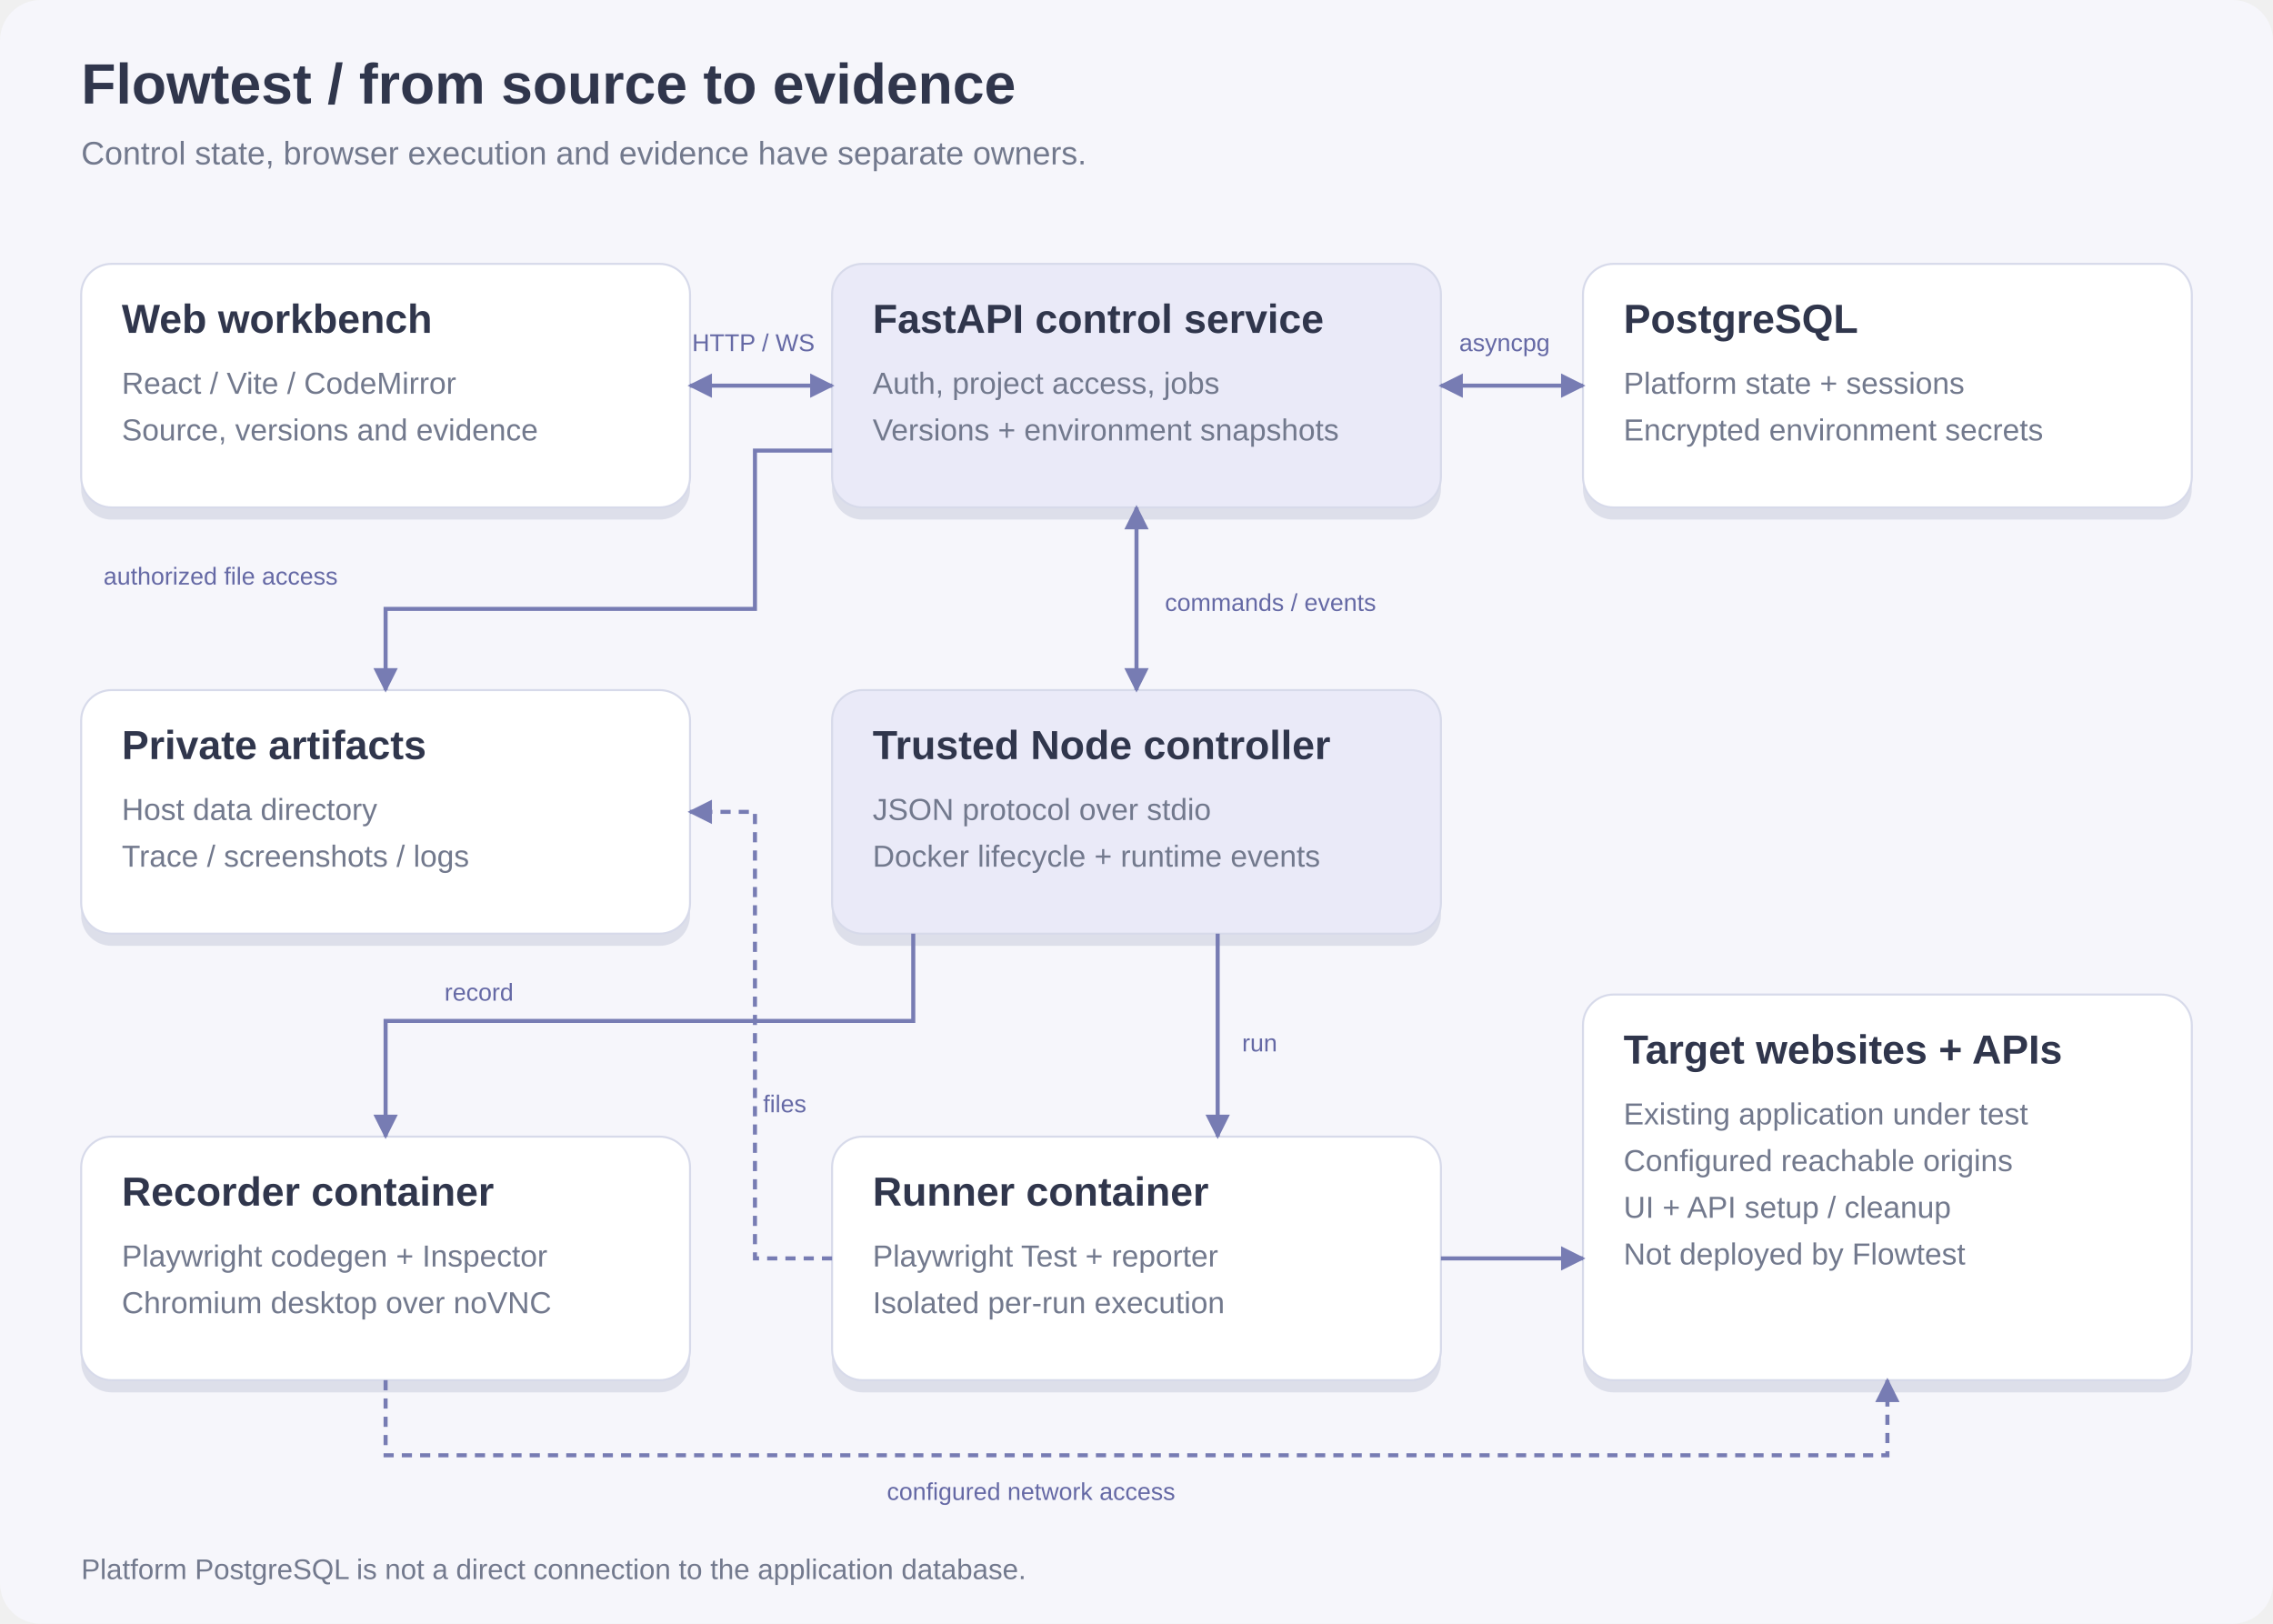
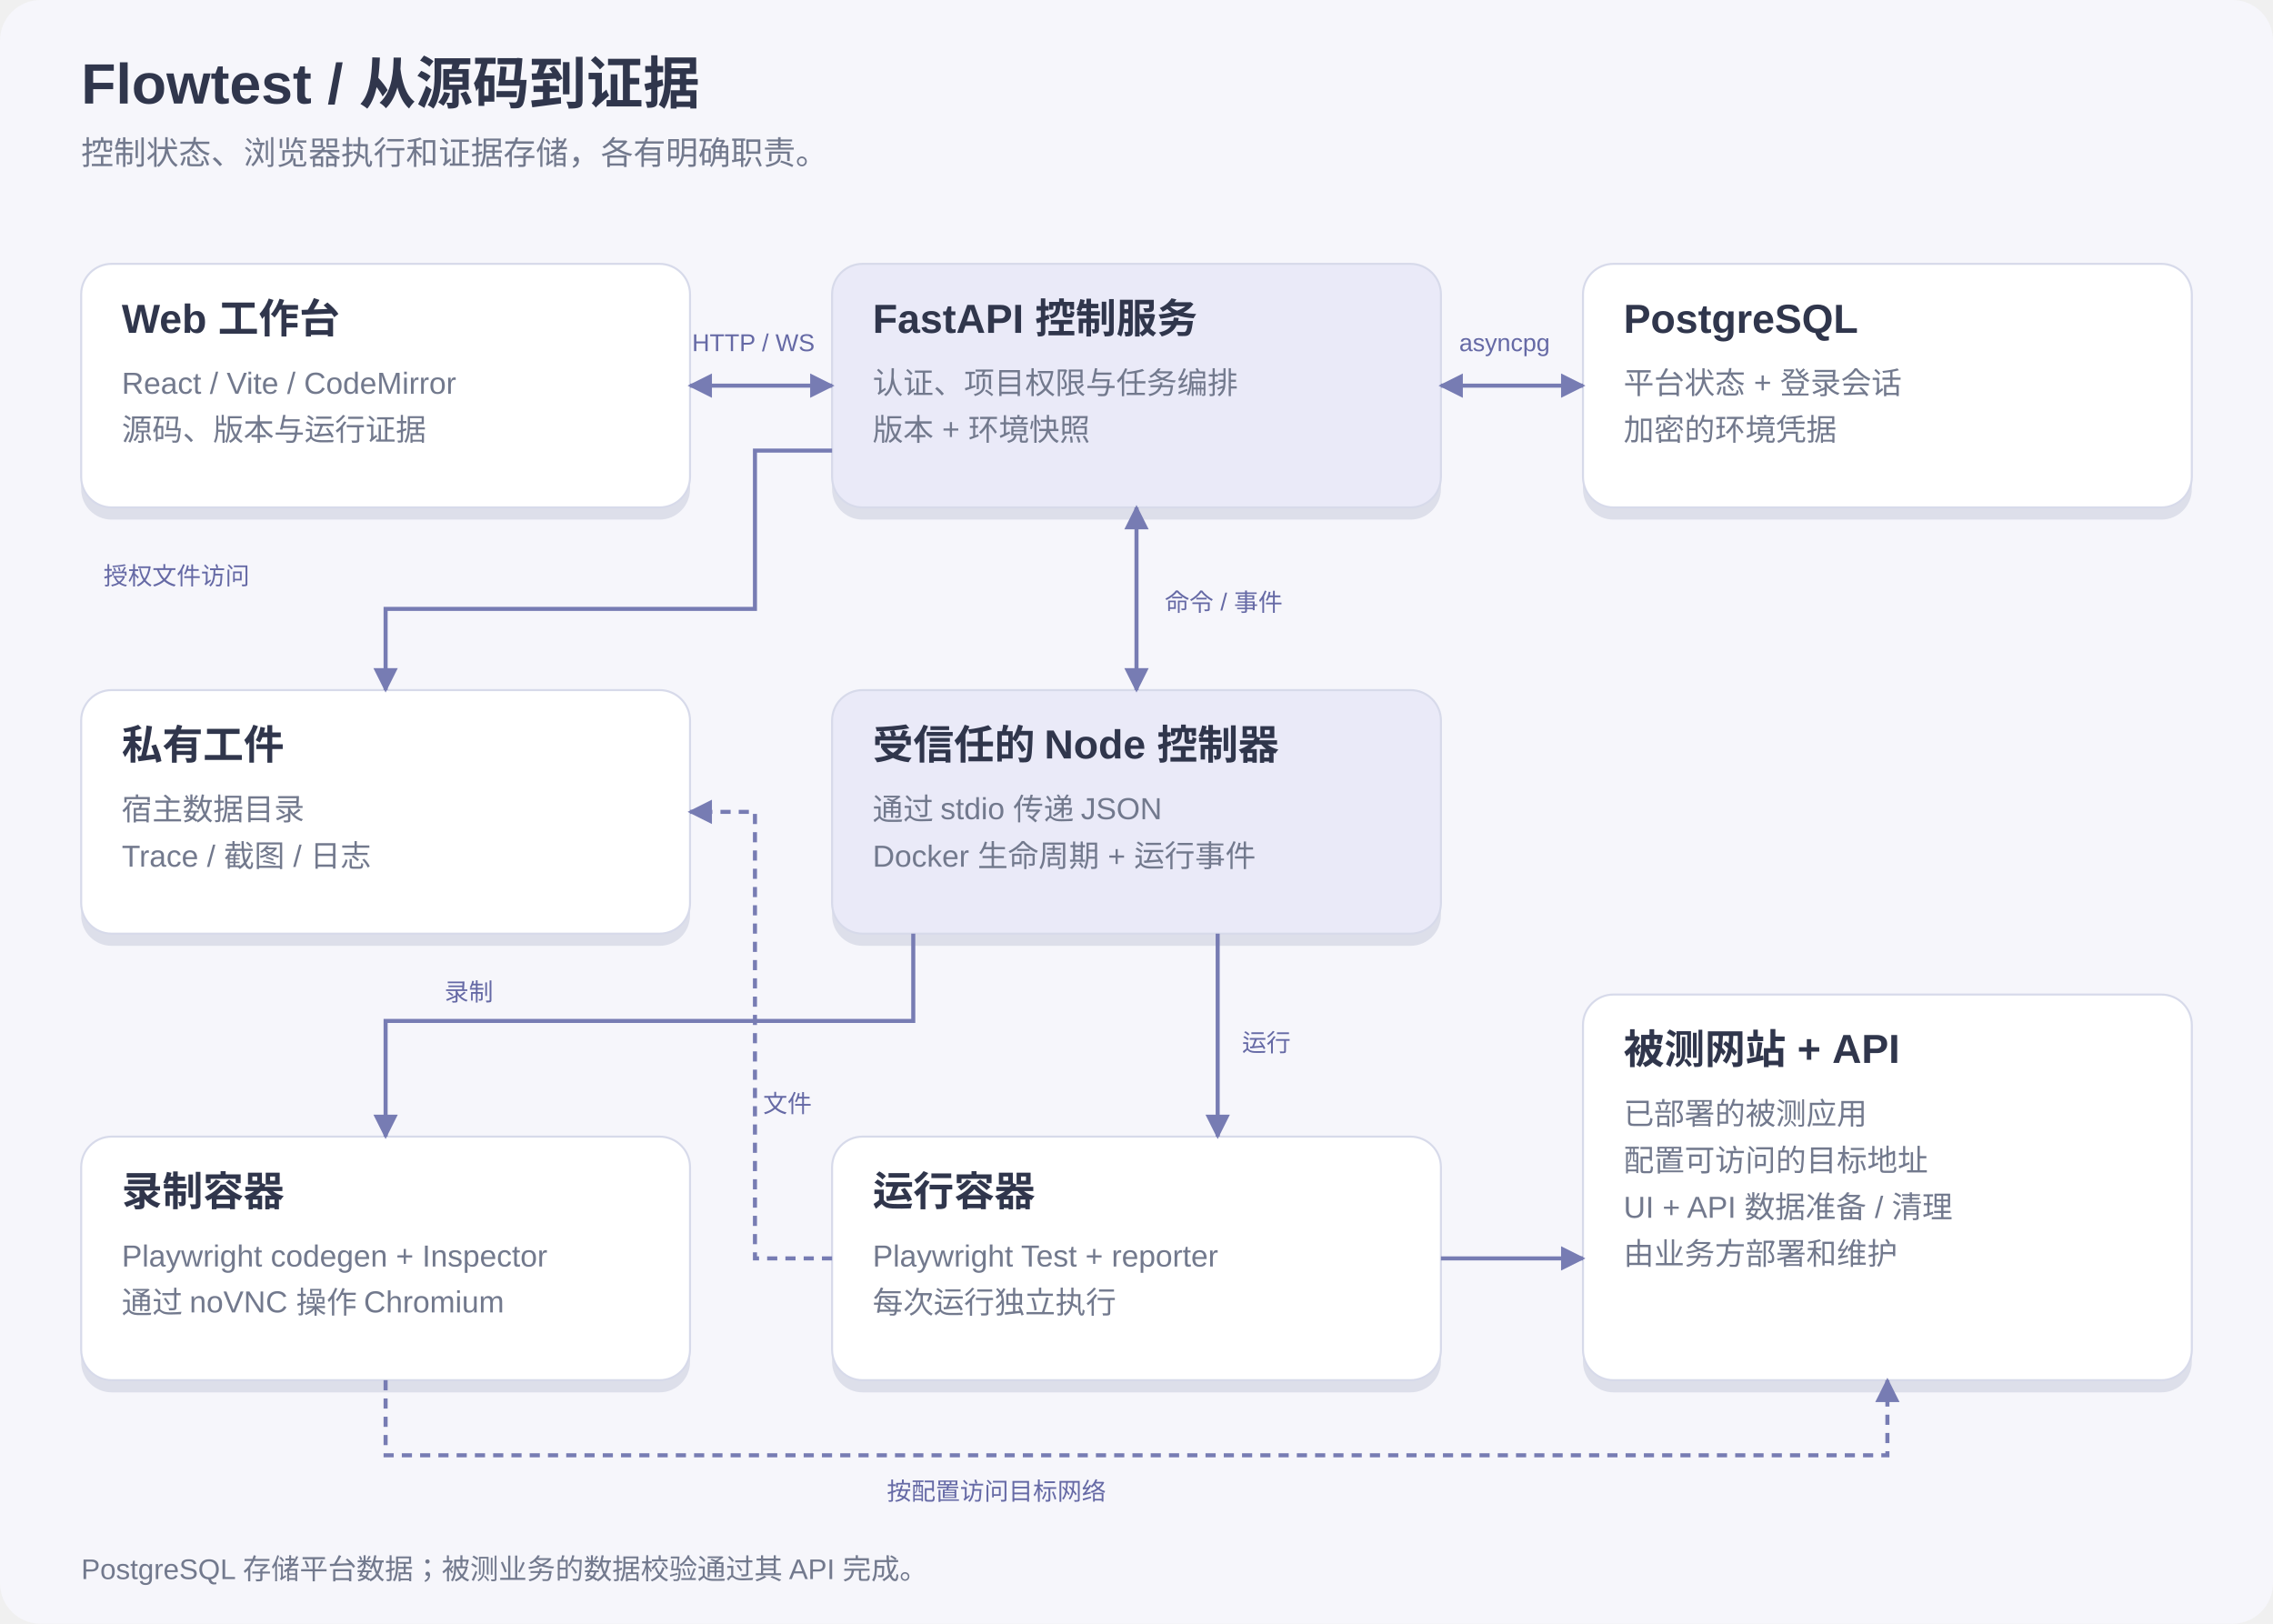
<svg xmlns="http://www.w3.org/2000/svg" width="1120" height="800" viewBox="0 0 1120 800" role="img" aria-labelledby="title desc">
  <defs>
    <marker id="arrow" viewBox="0 0 10 10" refX="9" refY="5" markerWidth="6" markerHeight="6" orient="auto-start-reverse">
      <path d="M0 0 L10 5 L0 10Z" fill="#777cb3" />
    </marker>
  </defs>
  <rect width="1120" height="800" rx="20" fill="#f6f6fb" />
-   <g font-family="Segoe UI,Arial,sans-serif" fill="#30364c">
-     <text x="40" y="51" font-size="28" font-weight="700">Flowtest / from source to evidence</text>
-     <text x="40" y="81" font-size="16" fill="#72798d">Control state, browser execution and evidence have separate owners.</text>
+   <g font-family="Microsoft YaHei, Segoe UI, Arial, sans-serif" fill="#30364c">
+     <text x="40" y="51" font-size="28" font-weight="700">Flowtest / 从源码到证据</text>
+     <text x="40" y="81" font-size="16" fill="#72798d">控制状态、浏览器执行和证据存储，各有明确职责。</text>
    <rect x="40" y="136" width="300" height="120" rx="15" fill="#dddfea" />
    <rect x="40" y="130" width="300" height="120" rx="15" fill="#ffffff" stroke="#d7daea" />
-     <text x="60" y="164" font-size="20" fill="#30364c" font-weight="700">Web workbench</text>
+     <text x="60" y="164" font-size="20" fill="#30364c" font-weight="700">Web 工作台</text>
    <text x="60" y="194" font-size="15" fill="#72798d" font-weight="400">React / Vite / CodeMirror</text>
-     <text x="60" y="217" font-size="15" fill="#72798d" font-weight="400">Source, versions and evidence</text>
+     <text x="60" y="217" font-size="15" fill="#72798d" font-weight="400">源码、版本与运行证据</text>
    <rect x="410" y="136" width="300" height="120" rx="15" fill="#dddfea" />
    <rect x="410" y="130" width="300" height="120" rx="15" fill="#eaeaf8" stroke="#d7daea" />
-     <text x="430" y="164" font-size="20" fill="#30364c" font-weight="700">FastAPI control service</text>
-     <text x="430" y="194" font-size="15" fill="#72798d" font-weight="400">Auth, project access, jobs</text>
-     <text x="430" y="217" font-size="15" fill="#72798d" font-weight="400">Versions + environment snapshots</text>
+     <text x="430" y="164" font-size="20" fill="#30364c" font-weight="700">FastAPI 控制服务</text>
+     <text x="430" y="194" font-size="15" fill="#72798d" font-weight="400">认证、项目权限与任务编排</text>
+     <text x="430" y="217" font-size="15" fill="#72798d" font-weight="400">版本 + 环境快照</text>
    <rect x="780" y="136" width="300" height="120" rx="15" fill="#dddfea" />
    <rect x="780" y="130" width="300" height="120" rx="15" fill="#ffffff" stroke="#d7daea" />
    <text x="800" y="164" font-size="20" fill="#30364c" font-weight="700">PostgreSQL</text>
-     <text x="800" y="194" font-size="15" fill="#72798d" font-weight="400">Platform state + sessions</text>
-     <text x="800" y="217" font-size="15" fill="#72798d" font-weight="400">Encrypted environment secrets</text>
+     <text x="800" y="194" font-size="15" fill="#72798d" font-weight="400">平台状态 + 登录会话</text>
+     <text x="800" y="217" font-size="15" fill="#72798d" font-weight="400">加密的环境凭据</text>
    <path d="M340 190 H410" fill="none" stroke="#777cb3" stroke-width="2" marker-end="url(#arrow)" marker-start="url(#arrow)" />
    <text x="341" y="173" font-size="12" fill="#6569a5" font-weight="400">HTTP / WS</text>
    <path d="M710 190 H780" fill="none" stroke="#777cb3" stroke-width="2" marker-end="url(#arrow)" marker-start="url(#arrow)" />
    <text x="719" y="173" font-size="12" fill="#6569a5" font-weight="400">asyncpg</text>
    <rect x="40" y="346" width="300" height="120" rx="15" fill="#dddfea" />
    <rect x="40" y="340" width="300" height="120" rx="15" fill="#ffffff" stroke="#d7daea" />
-     <text x="60" y="374" font-size="20" fill="#30364c" font-weight="700">Private artifacts</text>
-     <text x="60" y="404" font-size="15" fill="#72798d" font-weight="400">Host data directory</text>
-     <text x="60" y="427" font-size="15" fill="#72798d" font-weight="400">Trace / screenshots / logs</text>
+     <text x="60" y="374" font-size="20" fill="#30364c" font-weight="700">私有工件</text>
+     <text x="60" y="404" font-size="15" fill="#72798d" font-weight="400">宿主数据目录</text>
+     <text x="60" y="427" font-size="15" fill="#72798d" font-weight="400">Trace / 截图 / 日志</text>
    <rect x="410" y="346" width="300" height="120" rx="15" fill="#dddfea" />
    <rect x="410" y="340" width="300" height="120" rx="15" fill="#eaeaf8" stroke="#d7daea" />
-     <text x="430" y="374" font-size="20" fill="#30364c" font-weight="700">Trusted Node controller</text>
-     <text x="430" y="404" font-size="15" fill="#72798d" font-weight="400">JSON protocol over stdio</text>
-     <text x="430" y="427" font-size="15" fill="#72798d" font-weight="400">Docker lifecycle + runtime events</text>
+     <text x="430" y="374" font-size="20" fill="#30364c" font-weight="700">受信任的 Node 控制器</text>
+     <text x="430" y="404" font-size="15" fill="#72798d" font-weight="400">通过 stdio 传递 JSON</text>
+     <text x="430" y="427" font-size="15" fill="#72798d" font-weight="400">Docker 生命周期 + 运行事件</text>
    <path d="M560 250 V340" fill="none" stroke="#777cb3" stroke-width="2" marker-end="url(#arrow)" marker-start="url(#arrow)" />
-     <text x="574" y="301" font-size="12" fill="#6569a5" font-weight="400">commands / events</text>
+     <text x="574" y="301" font-size="12" fill="#6569a5" font-weight="400">命令 / 事件</text>
    <path d="M410 222 H372 V300 H190 V340" fill="none" stroke="#777cb3" stroke-width="2" marker-end="url(#arrow)" />
-     <text x="51" y="288" font-size="12" fill="#6569a5" font-weight="400">authorized file access</text>
+     <text x="51" y="288" font-size="12" fill="#6569a5" font-weight="400">授权文件访问</text>
    <rect x="40" y="566" width="300" height="120" rx="15" fill="#dddfea" />
    <rect x="40" y="560" width="300" height="120" rx="15" fill="#ffffff" stroke="#d7daea" />
-     <text x="60" y="594" font-size="20" fill="#30364c" font-weight="700">Recorder container</text>
+     <text x="60" y="594" font-size="20" fill="#30364c" font-weight="700">录制容器</text>
    <text x="60" y="624" font-size="15" fill="#72798d" font-weight="400">Playwright codegen + Inspector</text>
-     <text x="60" y="647" font-size="15" fill="#72798d" font-weight="400">Chromium desktop over noVNC</text>
+     <text x="60" y="647" font-size="15" fill="#72798d" font-weight="400">通过 noVNC 操作 Chromium</text>
    <rect x="410" y="566" width="300" height="120" rx="15" fill="#dddfea" />
    <rect x="410" y="560" width="300" height="120" rx="15" fill="#ffffff" stroke="#d7daea" />
-     <text x="430" y="594" font-size="20" fill="#30364c" font-weight="700">Runner container</text>
+     <text x="430" y="594" font-size="20" fill="#30364c" font-weight="700">运行容器</text>
    <text x="430" y="624" font-size="15" fill="#72798d" font-weight="400">Playwright Test + reporter</text>
-     <text x="430" y="647" font-size="15" fill="#72798d" font-weight="400">Isolated per-run execution</text>
+     <text x="430" y="647" font-size="15" fill="#72798d" font-weight="400">每次运行独立执行</text>
    <path d="M450 460 V503 H190 V560" fill="none" stroke="#777cb3" stroke-width="2" marker-end="url(#arrow)" />
-     <text x="219" y="493" font-size="12" fill="#6569a5" font-weight="400">record</text>
+     <text x="219" y="493" font-size="12" fill="#6569a5" font-weight="400">录制</text>
    <path d="M600 460 V560" fill="none" stroke="#777cb3" stroke-width="2" marker-end="url(#arrow)" />
-     <text x="612" y="518" font-size="12" fill="#6569a5" font-weight="400">run</text>
+     <text x="612" y="518" font-size="12" fill="#6569a5" font-weight="400">运行</text>
    <path d="M410 620 H372 V400 H340" fill="none" stroke="#777cb3" stroke-width="2" marker-end="url(#arrow)" stroke-dasharray="5 4" />
-     <text x="376" y="548" font-size="12" fill="#6569a5" font-weight="400">files</text>
+     <text x="376" y="548" font-size="12" fill="#6569a5" font-weight="400">文件</text>
    <rect x="780" y="496" width="300" height="190" rx="15" fill="#dddfea" />
    <rect x="780" y="490" width="300" height="190" rx="15" fill="#ffffff" stroke="#d7daea" />
-     <text x="800" y="524" font-size="20" fill="#30364c" font-weight="700">Target websites + APIs</text>
-     <text x="800" y="554" font-size="15" fill="#72798d" font-weight="400">Existing application under test</text>
-     <text x="800" y="577" font-size="15" fill="#72798d" font-weight="400">Configured reachable origins</text>
-     <text x="800" y="600" font-size="15" fill="#72798d" font-weight="400">UI + API setup / cleanup</text>
-     <text x="800" y="623" font-size="15" fill="#72798d" font-weight="400">Not deployed by Flowtest</text>
+     <text x="800" y="524" font-size="20" fill="#30364c" font-weight="700">被测网站 + API</text>
+     <text x="800" y="554" font-size="15" fill="#72798d" font-weight="400">已部署的被测应用</text>
+     <text x="800" y="577" font-size="15" fill="#72798d" font-weight="400">配置可访问的目标地址</text>
+     <text x="800" y="600" font-size="15" fill="#72798d" font-weight="400">UI + API 数据准备 / 清理</text>
+     <text x="800" y="623" font-size="15" fill="#72798d" font-weight="400">由业务方部署和维护</text>
    <path d="M710 620 H780" fill="none" stroke="#777cb3" stroke-width="2" marker-end="url(#arrow)" />
    <path d="M190 680 V717 H930 V680" fill="none" stroke="#777cb3" stroke-width="2" marker-end="url(#arrow)" stroke-dasharray="5 4" />
-     <text x="437" y="739" font-size="12" fill="#6569a5" font-weight="400">configured network access</text>
-     <text x="40" y="778" font-size="14" fill="#72798d" font-weight="400">Platform PostgreSQL is not a direct connection to the application database.</text>
+     <text x="437" y="739" font-size="12" fill="#6569a5" font-weight="400">按配置访问目标网络</text>
+     <text x="40" y="778" font-size="14" fill="#72798d" font-weight="400">PostgreSQL 存储平台数据；被测业务的数据校验通过其 API 完成。</text>
  </g>
</svg>
